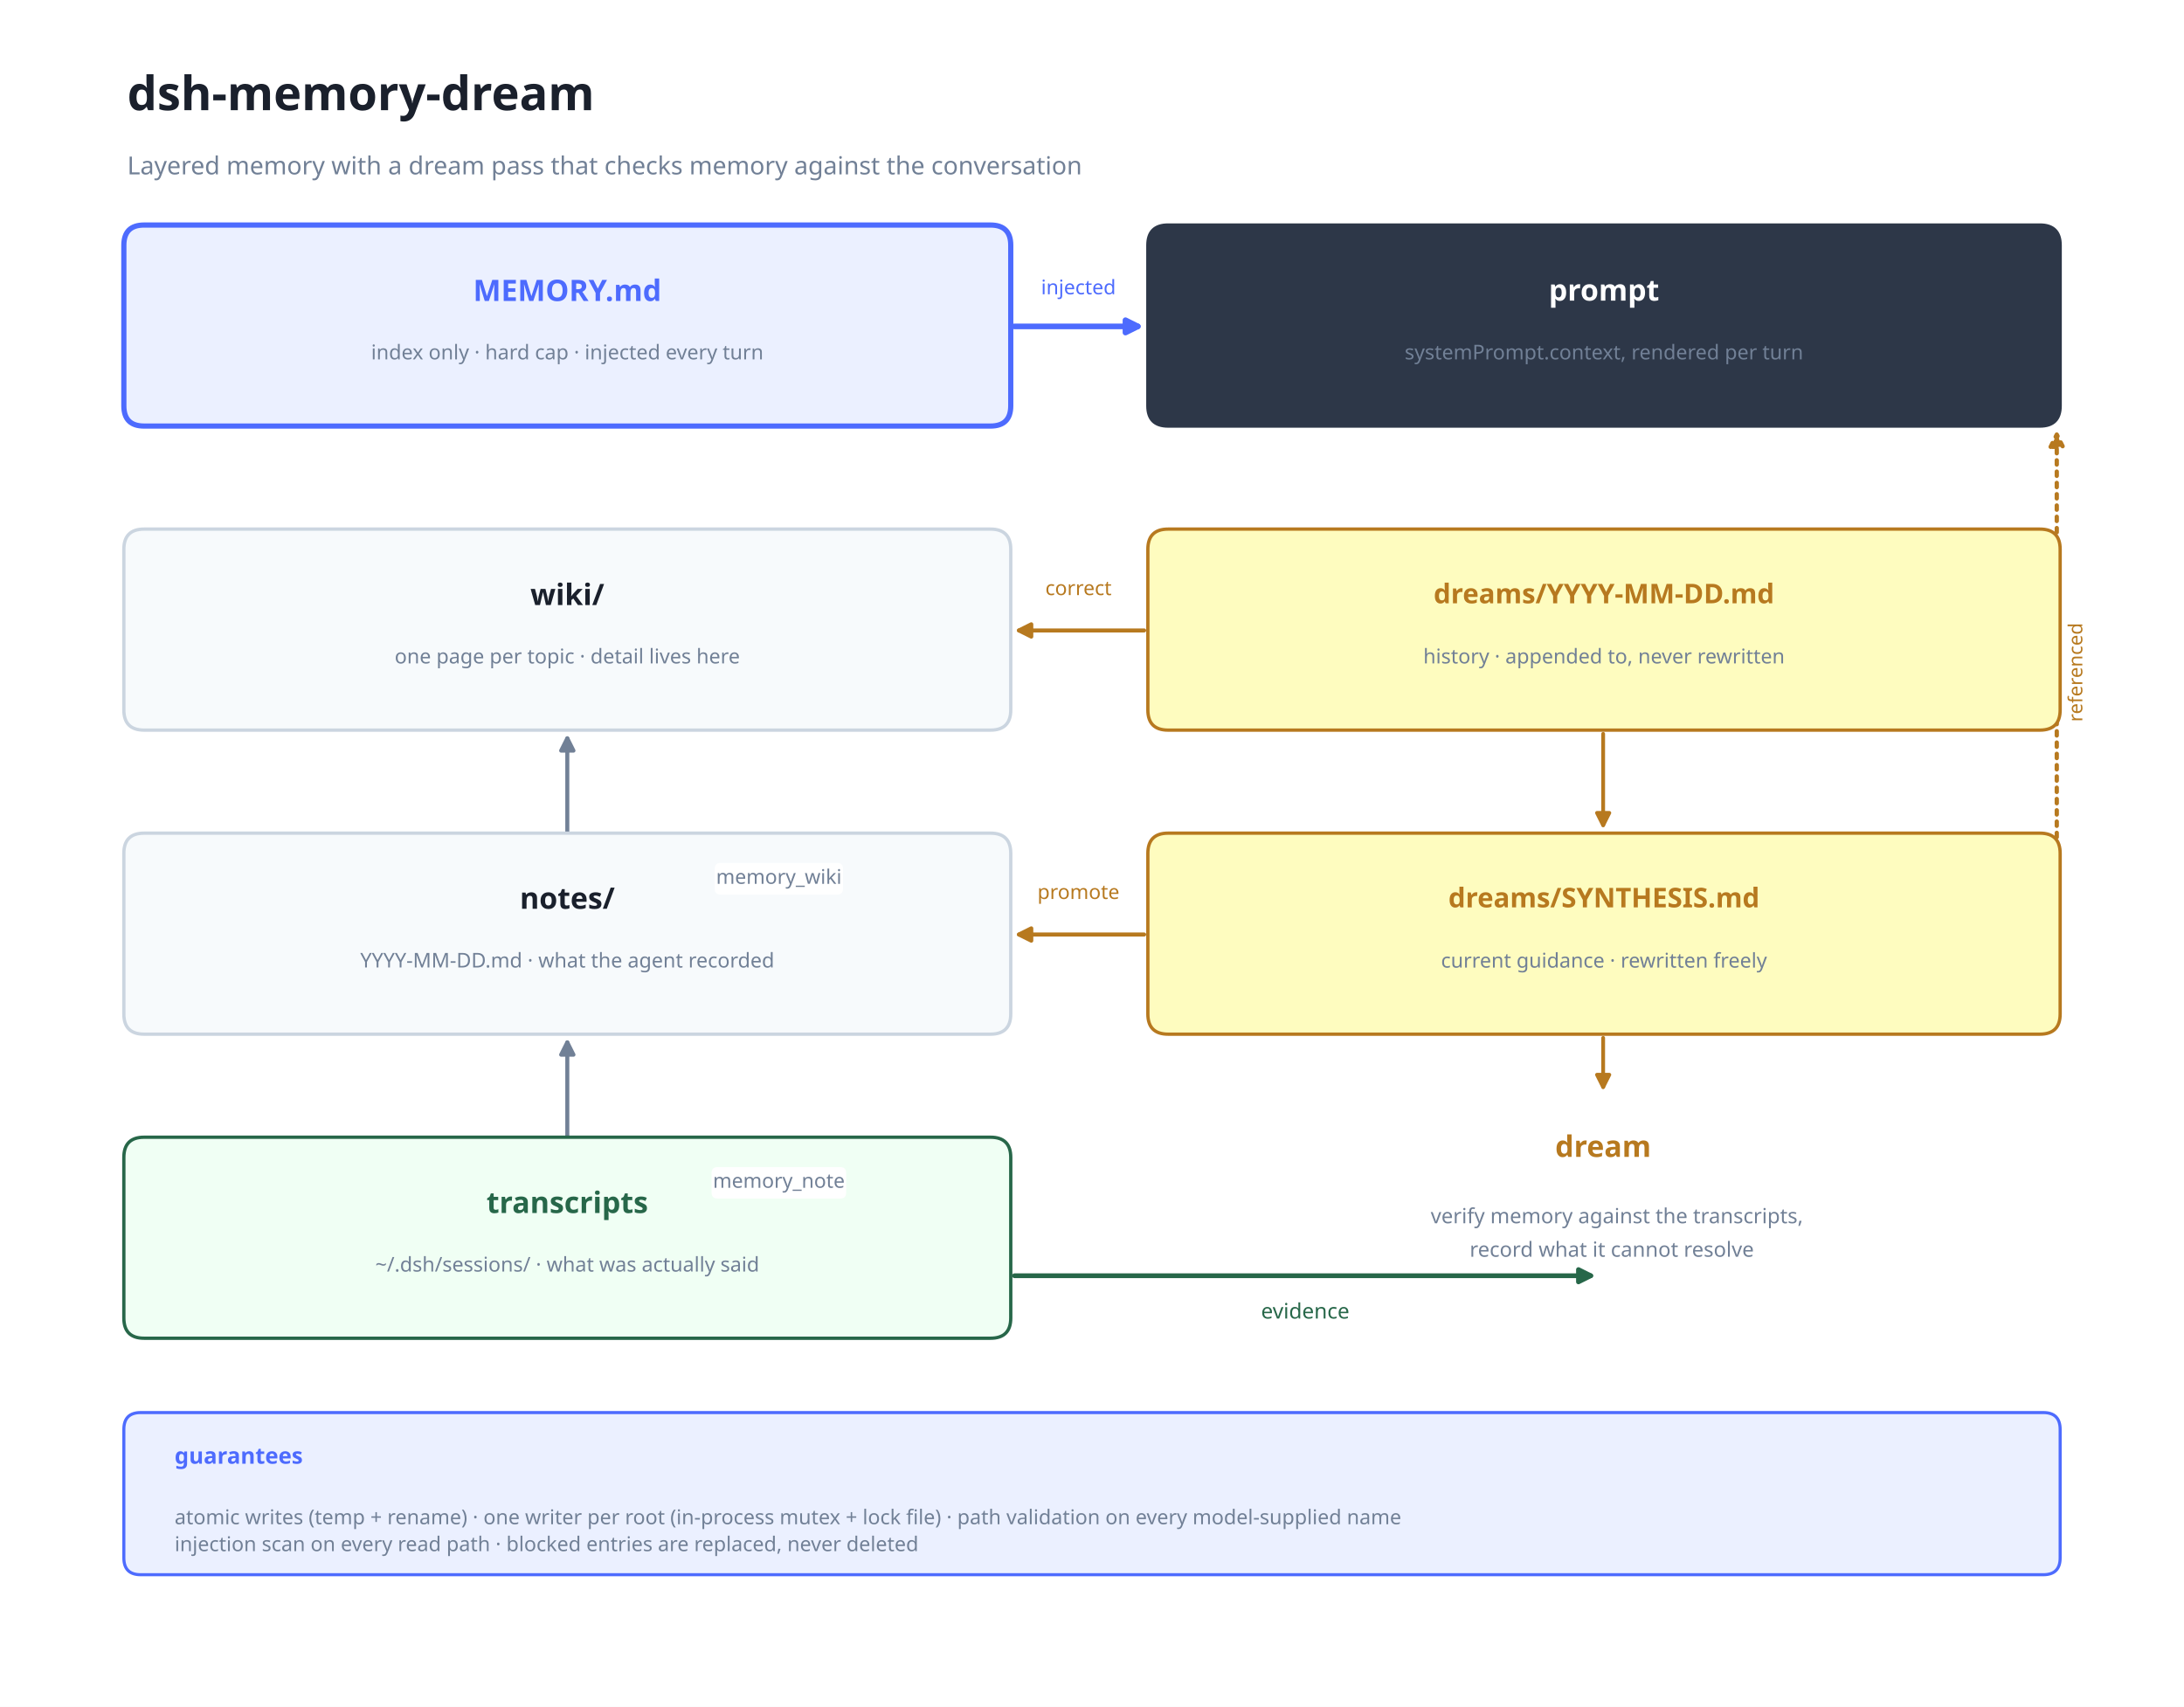
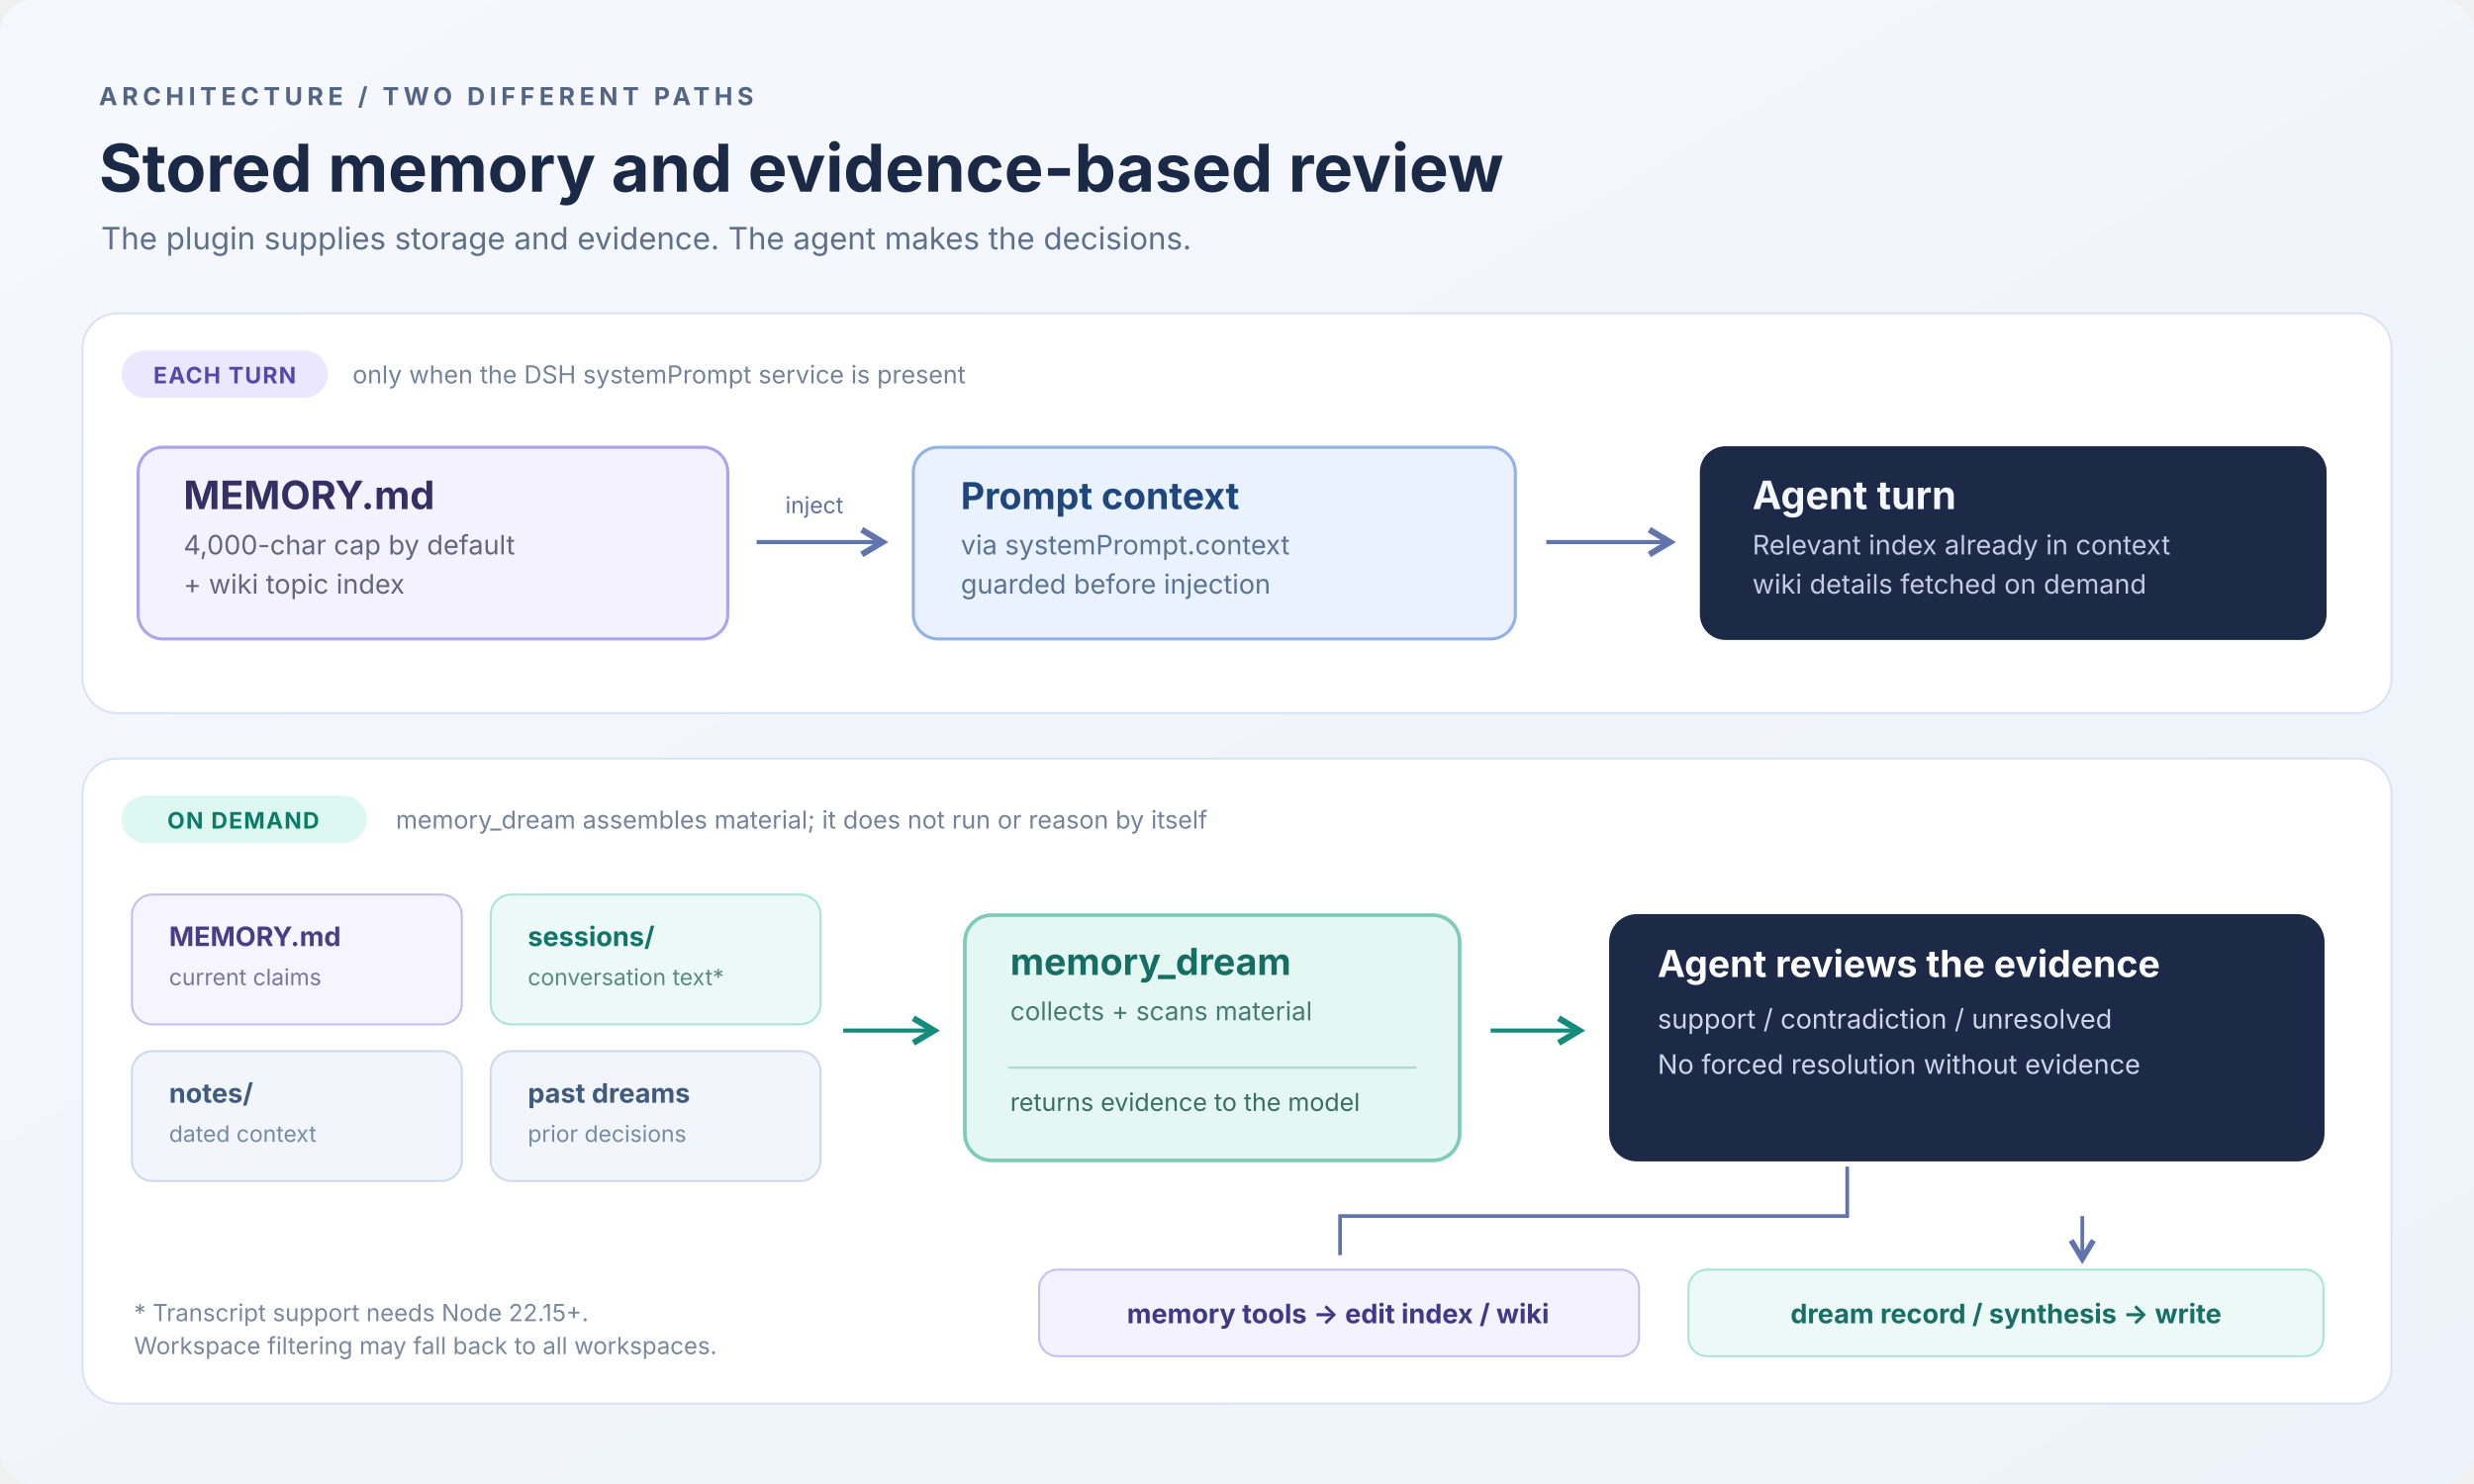
- <svg xmlns="http://www.w3.org/2000/svg" width="922.8pt" height="721.2pt" viewBox="0 0 922.8 721.2" version="1.1">
+ <svg xmlns="http://www.w3.org/2000/svg" width="1200" height="720" viewBox="0 0 1200 720" role="img" aria-labelledby="title desc">
  <defs>
-     <style type="text/css">*{stroke-linejoin: round; stroke-linecap: butt}</style>
+     <linearGradient id="bg" x1="0" y1="0" x2="1" y2="1">
+       <stop stop-color="#F6F8FD" />
+       <stop offset="1" stop-color="#EDF3FA" />
+     </linearGradient>
+     <marker id="arrowB" markerWidth="8" markerHeight="8" refX="5" refY="4" orient="auto">
+       <path d="M1 1 L6 4 L1 7" fill="none" stroke="#6274AD" stroke-width="1.5" />
+     </marker>
+     <marker id="arrowG" markerWidth="8" markerHeight="8" refX="5" refY="4" orient="auto">
+       <path d="M1 1 L6 4 L1 7" fill="none" stroke="#158B7B" stroke-width="1.5" />
+     </marker>
  </defs>
-   <g id="figure_1">
-     <g id="patch_1">
-       <path d="M 0 721.2  L 922.8 721.2  L 922.8 0  L 0 0  z " style="fill: #ffffff" />
+   <rect width="1200" height="720" rx="16" fill="url(#bg)" />
+   <g font-family="Inter, Segoe UI, Arial, sans-serif">
+     <text x="48" y="51" fill="#536585" font-size="12" font-weight="700" letter-spacing="2.2">ARCHITECTURE / TWO DIFFERENT PATHS</text>
+     <text x="48" y="93" fill="#1A2945" font-size="32" font-weight="750">Stored memory and evidence-based review</text>
+     <text x="49" y="121" fill="#5F708A" font-size="15">The plugin supplies storage and evidence. The agent makes the decisions.</text>
+     <rect x="40" y="152" width="1120" height="194" rx="17" fill="#FFFFFF" stroke="#DAE3F1" />
+     <rect x="59" y="170" width="100" height="23" rx="11.5" fill="#EAE7FF" />
+     <text x="109" y="186" text-anchor="middle" font-size="11" font-weight="700" fill="#5548AB" letter-spacing=".6">EACH TURN</text>
+     <text x="171" y="186" fill="#75839A" font-size="12">only when the DSH systemPrompt service is present</text>
+     <rect x="67" y="217" width="286" height="93" rx="12" fill="#F4F2FF" stroke="#ADA3EE" stroke-width="1.5" />
+     <text x="89" y="247" fill="#353064" font-size="19" font-weight="750">MEMORY.md</text>
+     <text x="89" y="269" fill="#646581" font-size="13">4,000-char cap by default</text>
+     <text x="89" y="288" fill="#646581" font-size="13">+ wiki topic index</text>
+     <path d="M367 263 H426" stroke="#6274AD" stroke-width="2" fill="none" marker-end="url(#arrowB)" />
+     <text x="395" y="249" text-anchor="middle" font-size="11" fill="#60719F">inject</text>
+     <rect x="443" y="217" width="292" height="93" rx="12" fill="#EAF1FF" stroke="#93B1E9" stroke-width="1.5" />
+     <text x="466" y="247" fill="#1D477E" font-size="18" font-weight="750">Prompt context</text>
+     <text x="466" y="269" fill="#5A7495" font-size="13">via systemPrompt.context</text>
+     <text x="466" y="288" fill="#5A7495" font-size="13">guarded before injection</text>
+     <path d="M750 263 H808" stroke="#6274AD" stroke-width="2" fill="none" marker-end="url(#arrowB)" />
+     <rect x="825" y="217" width="303" height="93" rx="12" fill="#1C2947" stroke="#1C2947" />
+     <text x="850" y="247" fill="#F4F7FF" font-size="19" font-weight="750">Agent turn</text>
+     <text x="850" y="269" fill="#C2CBE0" font-size="13">Relevant index already in context</text>
+     <text x="850" y="288" fill="#C2CBE0" font-size="13">wiki details fetched on demand</text>
+     <rect x="40" y="368" width="1120" height="313" rx="17" fill="#FFFFFF" stroke="#DAE3F1" />
+     <rect x="59" y="386" width="119" height="23" rx="11.5" fill="#DDF7F1" />
+     <text x="118" y="402" text-anchor="middle" font-size="11" font-weight="700" fill="#0C7C68" letter-spacing=".6">ON DEMAND</text>
+     <text x="192" y="402" fill="#75839A" font-size="12">memory_dream assembles material; it does not run or reason by itself</text>
+     <g font-size="13" font-weight="700">
+       <rect x="64" y="434" width="160" height="63" rx="10" fill="#F6F4FF" stroke="#C5BDF1" />
+       <text x="82" y="459" fill="#463F86">MEMORY.md</text>
+       <text x="82" y="478" font-size="11" font-weight="400" fill="#7B769C">current claims</text>
+       <rect x="238" y="434" width="160" height="63" rx="10" fill="#EDF9F6" stroke="#AAE4D5" />
+       <text x="256" y="459" fill="#0F7568">sessions/</text>
+       <text x="256" y="478" font-size="11" font-weight="400" fill="#5A8A80">conversation text*</text>
+       <rect x="64" y="510" width="160" height="63" rx="10" fill="#F2F6FC" stroke="#CDDBE9" />
+       <text x="82" y="535" fill="#405B7C">notes/</text>
+       <text x="82" y="554" font-size="11" font-weight="400" fill="#758BA4">dated context</text>
+       <rect x="238" y="510" width="160" height="63" rx="10" fill="#F2F6FC" stroke="#CDDBE9" />
+       <text x="256" y="535" fill="#405B7C">past dreams</text>
+       <text x="256" y="554" font-size="11" font-weight="400" fill="#758BA4">prior decisions</text>
    </g>
-     <g id="axes_1">
-       <g id="patch_2">
-         <path d="M 428.644 137.91  Q 456.036 137.91 480.746 137.91  " clip-path="url(#pe5a7cc4a2a)" style="fill: none; stroke: #4d6bfe; stroke-width: 2.4; stroke-linecap: round" />
-         <path d="M 475.546 135.31  L 480.746 137.91  L 475.546 140.51  z " clip-path="url(#pe5a7cc4a2a)" style="fill: #4d6bfe; stroke: #4d6bfe; stroke-width: 2.4; stroke-linecap: round" />
-       </g>
-       <g id="patch_3">
-         <path d="M 239.7 432.544  Q 239.7 371.306 239.7 311.968  " clip-path="url(#pe5a7cc4a2a)" style="fill: none; stroke: #718096; stroke-width: 1.7; stroke-linecap: round" />
-         <path d="M 237.1 317.168  L 239.7 311.968  L 242.3 317.168  z " clip-path="url(#pe5a7cc4a2a)" style="fill: #718096; stroke: #718096; stroke-width: 1.7; stroke-linecap: round" />
-       </g>
-       <g id="patch_4">
-         <path d="M 239.7 561.019  Q 239.7 499.781 239.7 440.443  " clip-path="url(#pe5a7cc4a2a)" style="fill: none; stroke: #718096; stroke-width: 1.7; stroke-linecap: round" />
-         <path d="M 237.1 445.643  L 239.7 440.443  L 242.3 445.643  z " clip-path="url(#pe5a7cc4a2a)" style="fill: #718096; stroke: #718096; stroke-width: 1.7; stroke-linecap: round" />
-       </g>
-       <g id="patch_5">
-         <path d="M 483.429 266.385  Q 456.036 266.385 430.544 266.385  " clip-path="url(#pe5a7cc4a2a)" style="fill: none; stroke: #b7791f; stroke-width: 1.7; stroke-linecap: round" />
-         <path d="M 435.744 268.985  L 430.544 266.385  L 435.744 263.785  z " clip-path="url(#pe5a7cc4a2a)" style="fill: #b7791f; stroke: #b7791f; stroke-width: 1.7; stroke-linecap: round" />
-       </g>
-       <g id="patch_6">
-         <path d="M 483.429 394.86  Q 456.036 394.86 430.544 394.86  " clip-path="url(#pe5a7cc4a2a)" style="fill: none; stroke: #b7791f; stroke-width: 1.7; stroke-linecap: round" />
-         <path d="M 435.744 397.46  L 430.544 394.86  L 435.744 392.26  z " clip-path="url(#pe5a7cc4a2a)" style="fill: #b7791f; stroke: #b7791f; stroke-width: 1.7; stroke-linecap: round" />
-       </g>
-       <g id="patch_7">
-         <path d="M 677.379 310.067  Q 677.379 330.265 677.379 348.673  " clip-path="url(#pe5a7cc4a2a)" style="fill: none; stroke: #b7791f; stroke-width: 1.6; stroke-linecap: round" />
-         <path d="M 679.979 343.473  L 677.379 348.673  L 674.779 343.473  z " clip-path="url(#pe5a7cc4a2a)" style="fill: #b7791f; stroke: #b7791f; stroke-width: 1.6; stroke-linecap: round" />
-       </g>
-       <g id="patch_8">
-         <path d="M 677.379 438.544  Q 677.379 449.82 677.379 459.308  " clip-path="url(#pe5a7cc4a2a)" style="fill: none; stroke: #b7791f; stroke-width: 1.6; stroke-linecap: round" />
-         <path d="M 679.979 454.108  L 677.379 459.308  L 674.779 454.108  z " clip-path="url(#pe5a7cc4a2a)" style="fill: #b7791f; stroke: #b7791f; stroke-width: 1.6; stroke-linecap: round" />
-       </g>
-       <g id="patch_9">
-         <path d="M 428.642 539.038  Q 551.509 539.038 672.14 539.038  " clip-path="url(#pe5a7cc4a2a)" style="fill: none; stroke: #276749; stroke-width: 2; stroke-linecap: round" />
-         <path d="M 666.94 536.438  L 672.14 539.038  L 666.94 541.638  z " clip-path="url(#pe5a7cc4a2a)" style="fill: #276749; stroke: #276749; stroke-width: 2; stroke-linecap: round" />
-       </g>
-       <g id="patch_10">
-         <path d="M 869.042 391.86  Q 869.042 286.726 869.042 183.603  " clip-path="url(#pe5a7cc4a2a)" style="fill: none; stroke-dasharray: 1.8,2.97; stroke-dashoffset: 0; stroke: #b7791f; stroke-width: 1.8; stroke-linecap: round" />
-         <path d="M 866.442 188.803  L 869.042 183.603  L 871.642 188.803  z " clip-path="url(#pe5a7cc4a2a)" style="fill: #b7791f; stroke-dasharray: 1.8,2.97; stroke-dashoffset: 0; stroke: #b7791f; stroke-width: 1.8; stroke-linecap: round" />
-       </g>
-       <g id="patch_11">
-         <path d="M 60.91 180.021  L 418.49 180.021  Q 427.072 180.021 427.072 171.456  L 427.072 103.65  Q 427.072 95.085 418.49 95.085  L 60.91 95.085  Q 52.328 95.085 52.328 103.65  L 52.328 171.456  Q 52.328 180.021 60.91 180.021  z " clip-path="url(#pe5a7cc4a2a)" style="fill: #ebf0ff; stroke: #4d6bfe; stroke-width: 2.2; stroke-linejoin: miter" />
-       </g>
-       <g id="patch_12">
-         <path d="M 493.582 180.021  L 861.89 180.021  Q 870.472 180.021 870.472 171.456  L 870.472 103.65  Q 870.472 95.085 861.89 95.085  L 493.582 95.085  Q 485 95.085 485 103.65  L 485 171.456  Q 485 180.021 493.582 180.021  z " clip-path="url(#pe5a7cc4a2a)" style="fill: #2d3748; stroke: #2d3748; stroke-width: 1.4; stroke-linejoin: miter" />
-       </g>
-       <g id="patch_13">
-         <path d="M 60.91 308.496  L 418.49 308.496  Q 427.072 308.496 427.072 299.931  L 427.072 232.125  Q 427.072 223.56 418.49 223.56  L 60.91 223.56  Q 52.328 223.56 52.328 232.125  L 52.328 299.931  Q 52.328 308.496 60.91 308.496  z " clip-path="url(#pe5a7cc4a2a)" style="fill: #f7fafc; stroke: #cbd5e0; stroke-width: 1.4; stroke-linejoin: miter" />
-       </g>
-       <g id="patch_14">
-         <path d="M 60.91 436.971  L 418.49 436.971  Q 427.072 436.971 427.072 428.406  L 427.072 360.6  Q 427.072 352.035 418.49 352.035  L 60.91 352.035  Q 52.328 352.035 52.328 360.6  L 52.328 428.406  Q 52.328 436.971 60.91 436.971  z " clip-path="url(#pe5a7cc4a2a)" style="fill: #f7fafc; stroke: #cbd5e0; stroke-width: 1.4; stroke-linejoin: miter" />
-       </g>
-       <g id="patch_15">
-         <path d="M 60.91 565.446  L 418.49 565.446  Q 427.072 565.446 427.072 556.881  L 427.072 489.075  Q 427.072 480.51 418.49 480.51  L 60.91 480.51  Q 52.328 480.51 52.328 489.075  L 52.328 556.881  Q 52.328 565.446 60.91 565.446  z " clip-path="url(#pe5a7cc4a2a)" style="fill: #f0fff4; stroke: #276749; stroke-width: 1.4; stroke-linejoin: miter" />
-       </g>
-       <g id="patch_16">
-         <path d="M 493.582 308.496  L 861.89 308.496  Q 870.472 308.496 870.472 299.931  L 870.472 232.125  Q 870.472 223.56 861.89 223.56  L 493.582 223.56  Q 485 223.56 485 232.125  L 485 299.931  Q 485 308.496 493.582 308.496  z " clip-path="url(#pe5a7cc4a2a)" style="fill: #fefcbf; stroke: #b7791f; stroke-width: 1.4; stroke-linejoin: miter" />
-       </g>
-       <g id="patch_17">
-         <path d="M 493.582 436.971  L 861.89 436.971  Q 870.472 436.971 870.472 428.406  L 870.472 360.6  Q 870.472 352.035 861.89 352.035  L 493.582 352.035  Q 485 352.035 485 360.6  L 485 428.406  Q 485 436.971 493.582 436.971  z " clip-path="url(#pe5a7cc4a2a)" style="fill: #fefcbf; stroke: #b7791f; stroke-width: 1.4; stroke-linejoin: miter" />
-       </g>
-       <g id="patch_18">
-         <path d="M 59.479 665.371  L 863.321 665.371  Q 870.472 665.371 870.472 658.234  L 870.472 603.989  Q 870.472 596.851 863.321 596.851  L 59.479 596.851  Q 52.328 596.851 52.328 603.989  L 52.328 658.234  Q 52.328 665.371 59.479 665.371  z " clip-path="url(#pe5a7cc4a2a)" style="fill: #ebf0ff; stroke: #4d6bfe; stroke-width: 1.3; stroke-linejoin: miter" />
-       </g>
-       <g id="text_1">
-         <text style="font-weight: 700; font-size: 20px; font-family: 'Yu Gothic UI'; text-anchor: start; fill: #1a202c" x="53.758" y="46.55" transform="rotate(-0 53.75807 46.55)">dsh-memory-dream</text>
-       </g>
-       <g id="text_2">
-         <text style="font-size: 10.5px; font-family: 'Yu Gothic UI'; text-anchor: start; fill: #718096" x="53.758" y="73.672" transform="rotate(-0 53.75807 73.6725)">Layered memory with a dream pass that checks memory against the conversation</text>
-       </g>
-       <g id="text_3">
-         <text style="font-weight: 700; font-size: 12.5px; font-family: 'Yu Gothic UI'; text-anchor: middle; fill: #4d6bfe" x="239.7" y="127.179" transform="rotate(-0 239.7 127.1789)">MEMORY.md</text>
-       </g>
-       <g id="text_4">
-         <text style="font-size: 8.6px; font-family: 'Yu Gothic UI'; text-anchor: middle; fill: #718096" x="239.7" y="151.845" transform="rotate(-0 239.7 151.8447)">index only · hard cap · injected every turn</text>
-       </g>
-       <g id="text_5">
-         <text style="font-weight: 700; font-size: 12.5px; font-family: 'Yu Gothic UI'; text-anchor: middle; fill: #ffffff" x="677.736" y="127.025" transform="rotate(-0 677.7363 127.0253)">prompt</text>
-       </g>
-       <g id="text_6">
-         <text style="font-size: 8.6px; font-family: 'Yu Gothic UI'; text-anchor: middle; fill: #718096" x="677.736" y="151.845" transform="rotate(-0 677.7363 151.8447)">systemPrompt.context, rendered per turn</text>
-       </g>
-       <g id="text_7">
-         <text style="font-weight: 700; font-size: 12.5px; font-family: 'Yu Gothic UI'; text-anchor: middle; fill: #1a202c" x="239.7" y="255.654" transform="rotate(-0 239.7 255.6539)">wiki/</text>
-       </g>
-       <g id="text_8">
-         <text style="font-size: 8.6px; font-family: 'Yu Gothic UI'; text-anchor: middle; fill: #718096" x="239.7" y="280.32" transform="rotate(-0 239.7 280.3197)">one page per topic · detail lives here</text>
-       </g>
-       <g id="text_9">
-         <text style="font-weight: 700; font-size: 12.5px; font-family: 'Yu Gothic UI'; text-anchor: middle; fill: #1a202c" x="239.7" y="383.975" transform="rotate(-0 239.7 383.9753)">notes/</text>
-       </g>
-       <g id="text_10">
-         <text style="font-size: 8.6px; font-family: 'Yu Gothic UI'; text-anchor: middle; fill: #718096" x="239.7" y="408.795" transform="rotate(-0 239.7 408.7947)">YYYY-MM-DD.md · what the agent recorded</text>
-       </g>
-       <g id="text_11">
-         <text style="font-weight: 700; font-size: 12.5px; font-family: 'Yu Gothic UI'; text-anchor: middle; fill: #276749" x="239.7" y="512.524" transform="rotate(-0 239.7 512.5238)">transcripts</text>
-       </g>
-       <g id="text_12">
-         <text style="font-size: 8.6px; font-family: 'Yu Gothic UI'; text-anchor: middle; fill: #718096" x="239.7" y="537.27" transform="rotate(-0 239.7 537.2697)">~/.dsh/sessions/ · what was actually said</text>
-       </g>
-       <g id="text_13">
-         <text style="font-weight: 700; font-size: 11.5px; font-family: 'Yu Gothic UI'; text-anchor: middle; fill: #b7791f" x="677.736" y="254.914" transform="rotate(-0 677.7363 254.9136)">dreams/YYYY-MM-DD.md</text>
-       </g>
-       <g id="text_14">
-         <text style="font-size: 8.6px; font-family: 'Yu Gothic UI'; text-anchor: middle; fill: #718096" x="677.736" y="280.32" transform="rotate(-0 677.7363 280.3197)">history · appended to, never rewritten</text>
-       </g>
-       <g id="text_15">
-         <text style="font-weight: 700; font-size: 11.5px; font-family: 'Yu Gothic UI'; text-anchor: middle; fill: #b7791f" x="677.736" y="383.389" transform="rotate(-0 677.7363 383.3886)">dreams/SYNTHESIS.md</text>
-       </g>
-       <g id="text_16">
-         <text style="font-size: 8.6px; font-family: 'Yu Gothic UI'; text-anchor: middle; fill: #718096" x="677.736" y="408.84" transform="rotate(-0 677.7363 408.8404)">current guidance · rewritten freely</text>
-       </g>
-       <g id="text_17">
-         <text style="font-weight: 700; font-size: 9.5px; font-family: 'Yu Gothic UI'; text-anchor: start; fill: #4d6bfe" x="73.783" y="618.463" transform="rotate(-0 73.78258 618.4629)">guarantees</text>
-       </g>
-       <g id="text_18">
-         <text style="font-size: 8.6px; font-family: 'Yu Gothic UI'; text-anchor: start; fill: #718096" x="73.783" y="644.035" transform="rotate(-0 73.78258 644.0347)">atomic writes (temp + rename)   ·   one writer per root (in-process mutex + lock file)   ·   path validation on every model-supplied name</text>
-       </g>
-       <g id="text_19">
-         <text style="font-size: 8.6px; font-family: 'Yu Gothic UI'; text-anchor: start; fill: #718096" x="73.783" y="655.409" transform="rotate(-0 73.78258 655.409)">injection scan on every read path   ·   blocked entries are replaced, never deleted</text>
-       </g>
-       <g id="text_20">
-         <text style="font-weight: 700; font-size: 12.5px; font-family: 'Yu Gothic UI'; text-anchor: middle; fill: #b7791f" x="677.379" y="488.818" transform="rotate(-0 677.3787 488.8179)">dream</text>
-       </g>
-       <g id="text_21">
-         <text style="font-size: 8.8px; font-family: 'Yu Gothic UI'; fill: #718096" transform="translate(604.5202 516.8556)">verify memory against the transcripts,</text>
-         <text style="font-size: 8.8px; font-family: 'Yu Gothic UI'; fill: #718096" transform="translate(620.9686 531.0064)">record what it cannot resolve</text>
-       </g>
-       <g id="text_22">
-         <g id="patch_19">
-           <path d="M 440.863 128.904  L 470.494 128.904  Q 473.044 128.904 473.044 126.354  L 473.044 118.061  Q 473.044 115.511 470.494 115.511  L 440.863 115.511  Q 438.313 115.511 438.313 118.061  L 438.313 126.354  Q 438.313 128.904 440.863 128.904  z " style="fill: #ffffff; opacity: 0.97" />
-         </g>
-         <text style="font-size: 8.5px; font-family: 'Yu Gothic UI'; text-anchor: middle; fill: #4d6bfe" x="455.679" y="124.354" transform="rotate(-0 455.6787 124.3538)">injected</text>
-       </g>
-       <g id="text_23">
-         <g id="patch_20">
-           <path d="M 304.52 378.003  L 353.67 378.003  Q 356.22 378.003 356.22 375.453  L 356.22 367.16  Q 356.22 364.61 353.67 364.61  L 304.52 364.61  Q 301.97 364.61 301.97 367.16  L 301.97 375.453  Q 301.97 378.003 304.52 378.003  z " style="fill: #ffffff; opacity: 0.97" />
-         </g>
-         <text style="font-size: 8.5px; font-family: 'Yu Gothic UI'; text-anchor: middle; fill: #718096" x="329.095" y="373.452" transform="rotate(-0 329.0952 373.4525)">memory_wiki</text>
-       </g>
-       <g id="text_24">
-         <g id="patch_21">
-           <path d="M 303.204 506.425  L 354.986 506.425  Q 357.536 506.425 357.536 503.875  L 357.536 495.687  Q 357.536 493.137 354.986 493.137  L 303.204 493.137  Q 300.654 493.137 300.654 495.687  L 300.654 503.875  Q 300.654 506.425 303.204 506.425  z " style="fill: #ffffff; opacity: 0.97" />
-         </g>
-         <text style="font-size: 8.5px; font-family: 'Yu Gothic UI'; text-anchor: middle; fill: #718096" x="329.095" y="501.875" transform="rotate(-0 329.0952 501.8753)">memory_note</text>
-       </g>
-       <g id="text_25">
-         <g id="patch_22">
-           <path d="M 442.644 255.794  L 468.713 255.794  Q 471.263 255.794 471.263 253.244  L 471.263 245.266  Q 471.263 242.716 468.713 242.716  L 442.644 242.716  Q 440.094 242.716 440.094 245.266  L 440.094 253.244  Q 440.094 255.794 442.644 255.794  z " style="fill: #ffffff; opacity: 0.97" />
-         </g>
-         <text style="font-size: 8.5px; font-family: 'Yu Gothic UI'; text-anchor: middle; fill: #b7791f" x="455.679" y="251.455" transform="rotate(-0 455.6787 251.4547)">correct</text>
-       </g>
-       <g id="text_26">
-         <g id="patch_23">
-           <path d="M 439.398 384.352  L 471.96 384.352  Q 474.51 384.352 474.51 381.802  L 474.51 373.658  Q 474.51 371.108 471.96 371.108  L 439.398 371.108  Q 436.848 371.108 436.848 373.658  L 436.848 381.802  Q 436.848 384.352 439.398 384.352  z " style="fill: #ffffff; opacity: 0.97" />
-         </g>
-         <text style="font-size: 8.5px; font-family: 'Yu Gothic UI'; text-anchor: middle; fill: #b7791f" x="455.679" y="379.847" transform="rotate(-0 455.6787 379.8466)">promote</text>
-       </g>
-       <g id="text_27">
-         <g id="patch_24">
-           <path d="M 533.929 561.718  L 569.091 561.718  Q 571.791 561.718 571.791 559.018  L 571.791 550.462  Q 571.791 547.762 569.091 547.762  L 533.929 547.762  Q 531.229 547.762 531.229 550.462  L 531.229 559.018  Q 531.229 561.718 533.929 561.718  z " style="fill: #ffffff; opacity: 0.97" />
-         </g>
-         <text style="font-size: 9px; font-family: 'Yu Gothic UI'; text-anchor: middle; fill: #276749" x="551.51" y="557.124" transform="rotate(-0 551.5103 557.1244)">evidence</text>
-       </g>
-       <g id="text_28">
-         <g id="patch_25">
-           <path d="M 883.37 304.995  L 883.37 266.317  Q 883.37 264.513 881.566 264.513  L 873.682 264.513  Q 871.878 264.513 871.878 266.317  L 871.878 304.995  Q 871.878 306.799 873.682 306.799  L 881.566 306.799  Q 883.37 306.799 883.37 304.995  z " style="fill: #ffffff; opacity: 0.97" />
-         </g>
-         <text style="font-size: 8.2px; font-family: 'Yu Gothic UI'; fill: #b7791f" transform="translate(879.8399 304.9954) rotate(-90)">referenced</text>
-       </g>
-     </g>
+     <path d="M409 500 H451" stroke="#158B7B" stroke-width="2" fill="none" marker-end="url(#arrowG)" />
+     <rect x="468" y="444" width="240" height="119" rx="13" fill="#E4F7F3" stroke="#7FCBBA" stroke-width="1.8" />
+     <text x="490" y="473" fill="#146E64" font-size="18" font-weight="750">memory_dream</text>
+     <text x="490" y="495" fill="#477C75" font-size="12.5">collects + scans material</text>
+     <path d="M489 518 H687" stroke="#A8D8CE" stroke-width="1" />
+     <text x="490" y="539" fill="#386F64" font-size="12">returns evidence to the model</text>
+     <path d="M723 500 H764" stroke="#158B7B" stroke-width="2" fill="none" marker-end="url(#arrowG)" />
+     <rect x="781" y="444" width="346" height="119" rx="13" fill="#1C2947" stroke="#1C2947" />
+     <text x="804" y="474" fill="#FFFFFF" font-size="18" font-weight="750">Agent reviews the evidence</text>
+     <text x="804" y="499" fill="#CDD6E7" font-size="13">support / contradiction / unresolved</text>
+     <text x="804" y="521" fill="#CDD6E7" font-size="13">No forced resolution without evidence</text>
+     <path d="M896 566 V590 H650 V609 M1010 590 V609" stroke="#6274AD" fill="none" stroke-width="1.8" marker-end="url(#arrowB)" />
+     <rect x="504" y="616" width="291" height="42" rx="9" fill="#F4F2FF" stroke="#C7BEF5" />
+     <text x="649" y="642" text-anchor="middle" fill="#403985" font-size="13" font-weight="700">memory tools → edit index / wiki</text>
+     <rect x="819" y="616" width="308" height="42" rx="9" fill="#EDF9F6" stroke="#AAE4D5" />
+     <text x="973" y="642" text-anchor="middle" fill="#176F65" font-size="13" font-weight="700">dream record / synthesis → write</text>
+     <text x="65" y="641" fill="#7A879C" font-size="11.5">* Transcript support needs Node 22.15+.</text>
+     <text x="65" y="657" fill="#7A879C" font-size="11.5">Workspace filtering may fall back to all workspaces.</text>
  </g>
-   <defs>
-     <clipPath id="pe5a7cc4a2a">
-       <rect x="18" y="18" width="886.8" height="685.2" />
-     </clipPath>
-   </defs>
</svg>
